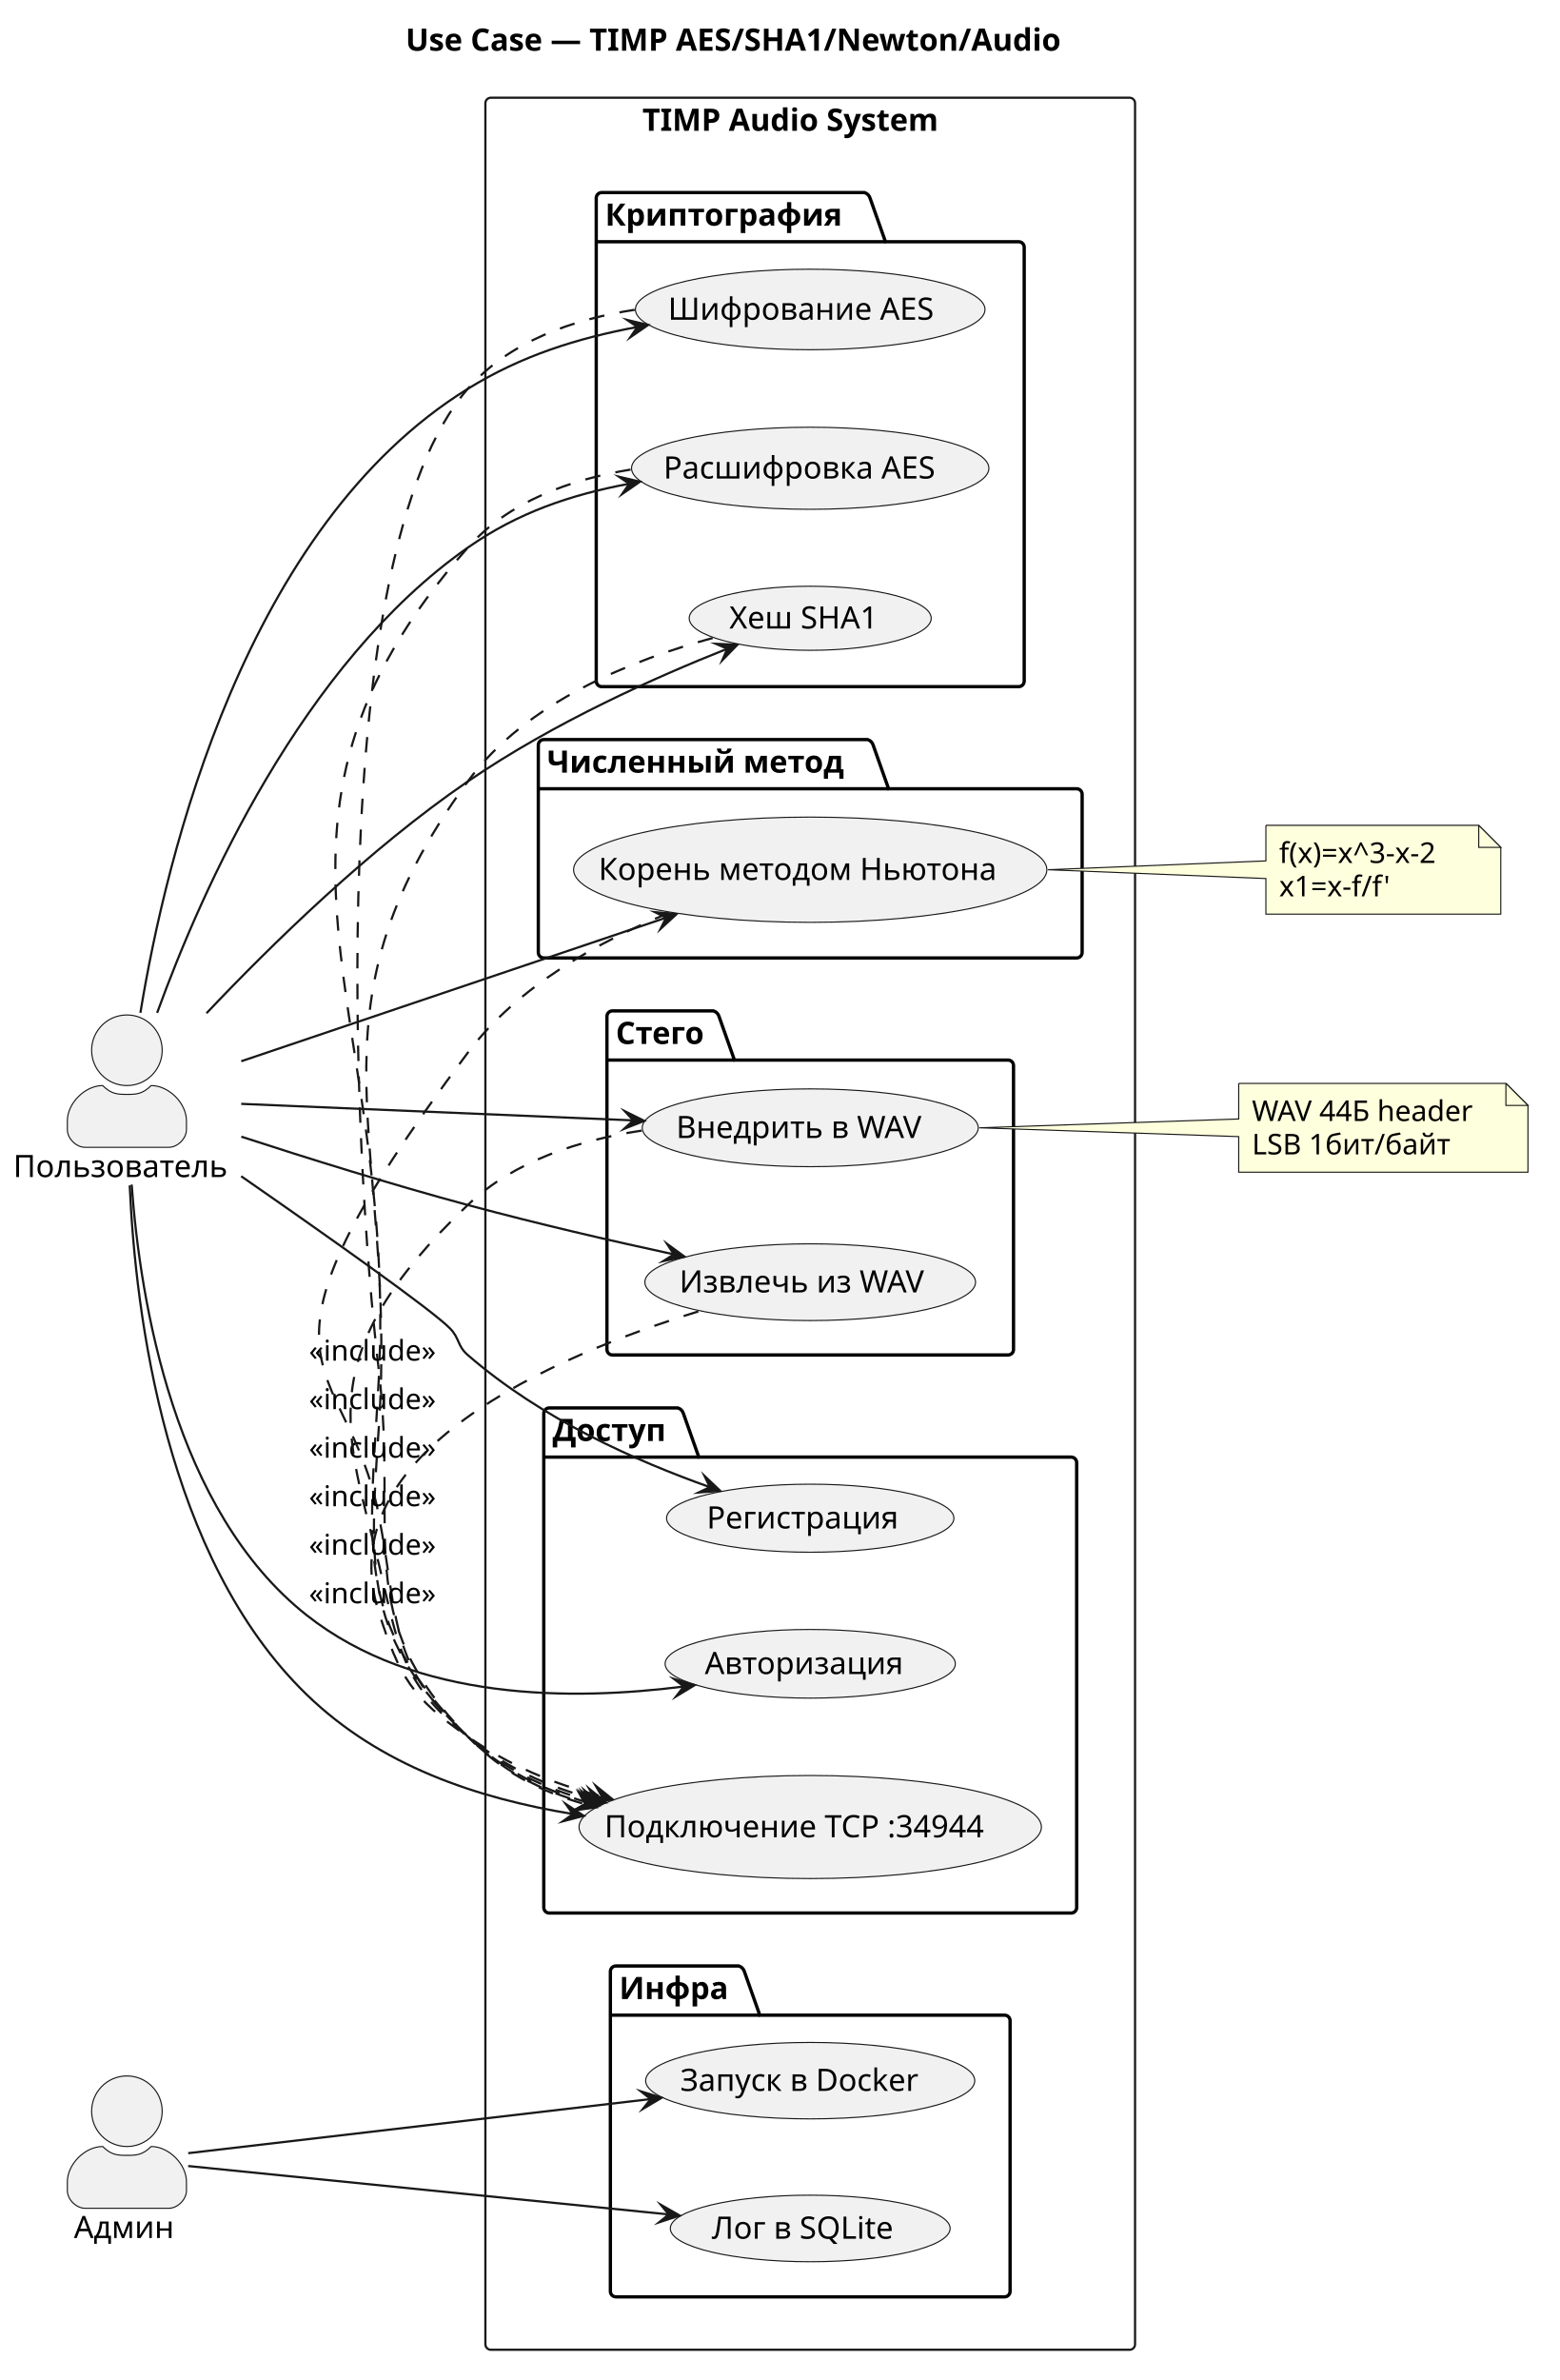
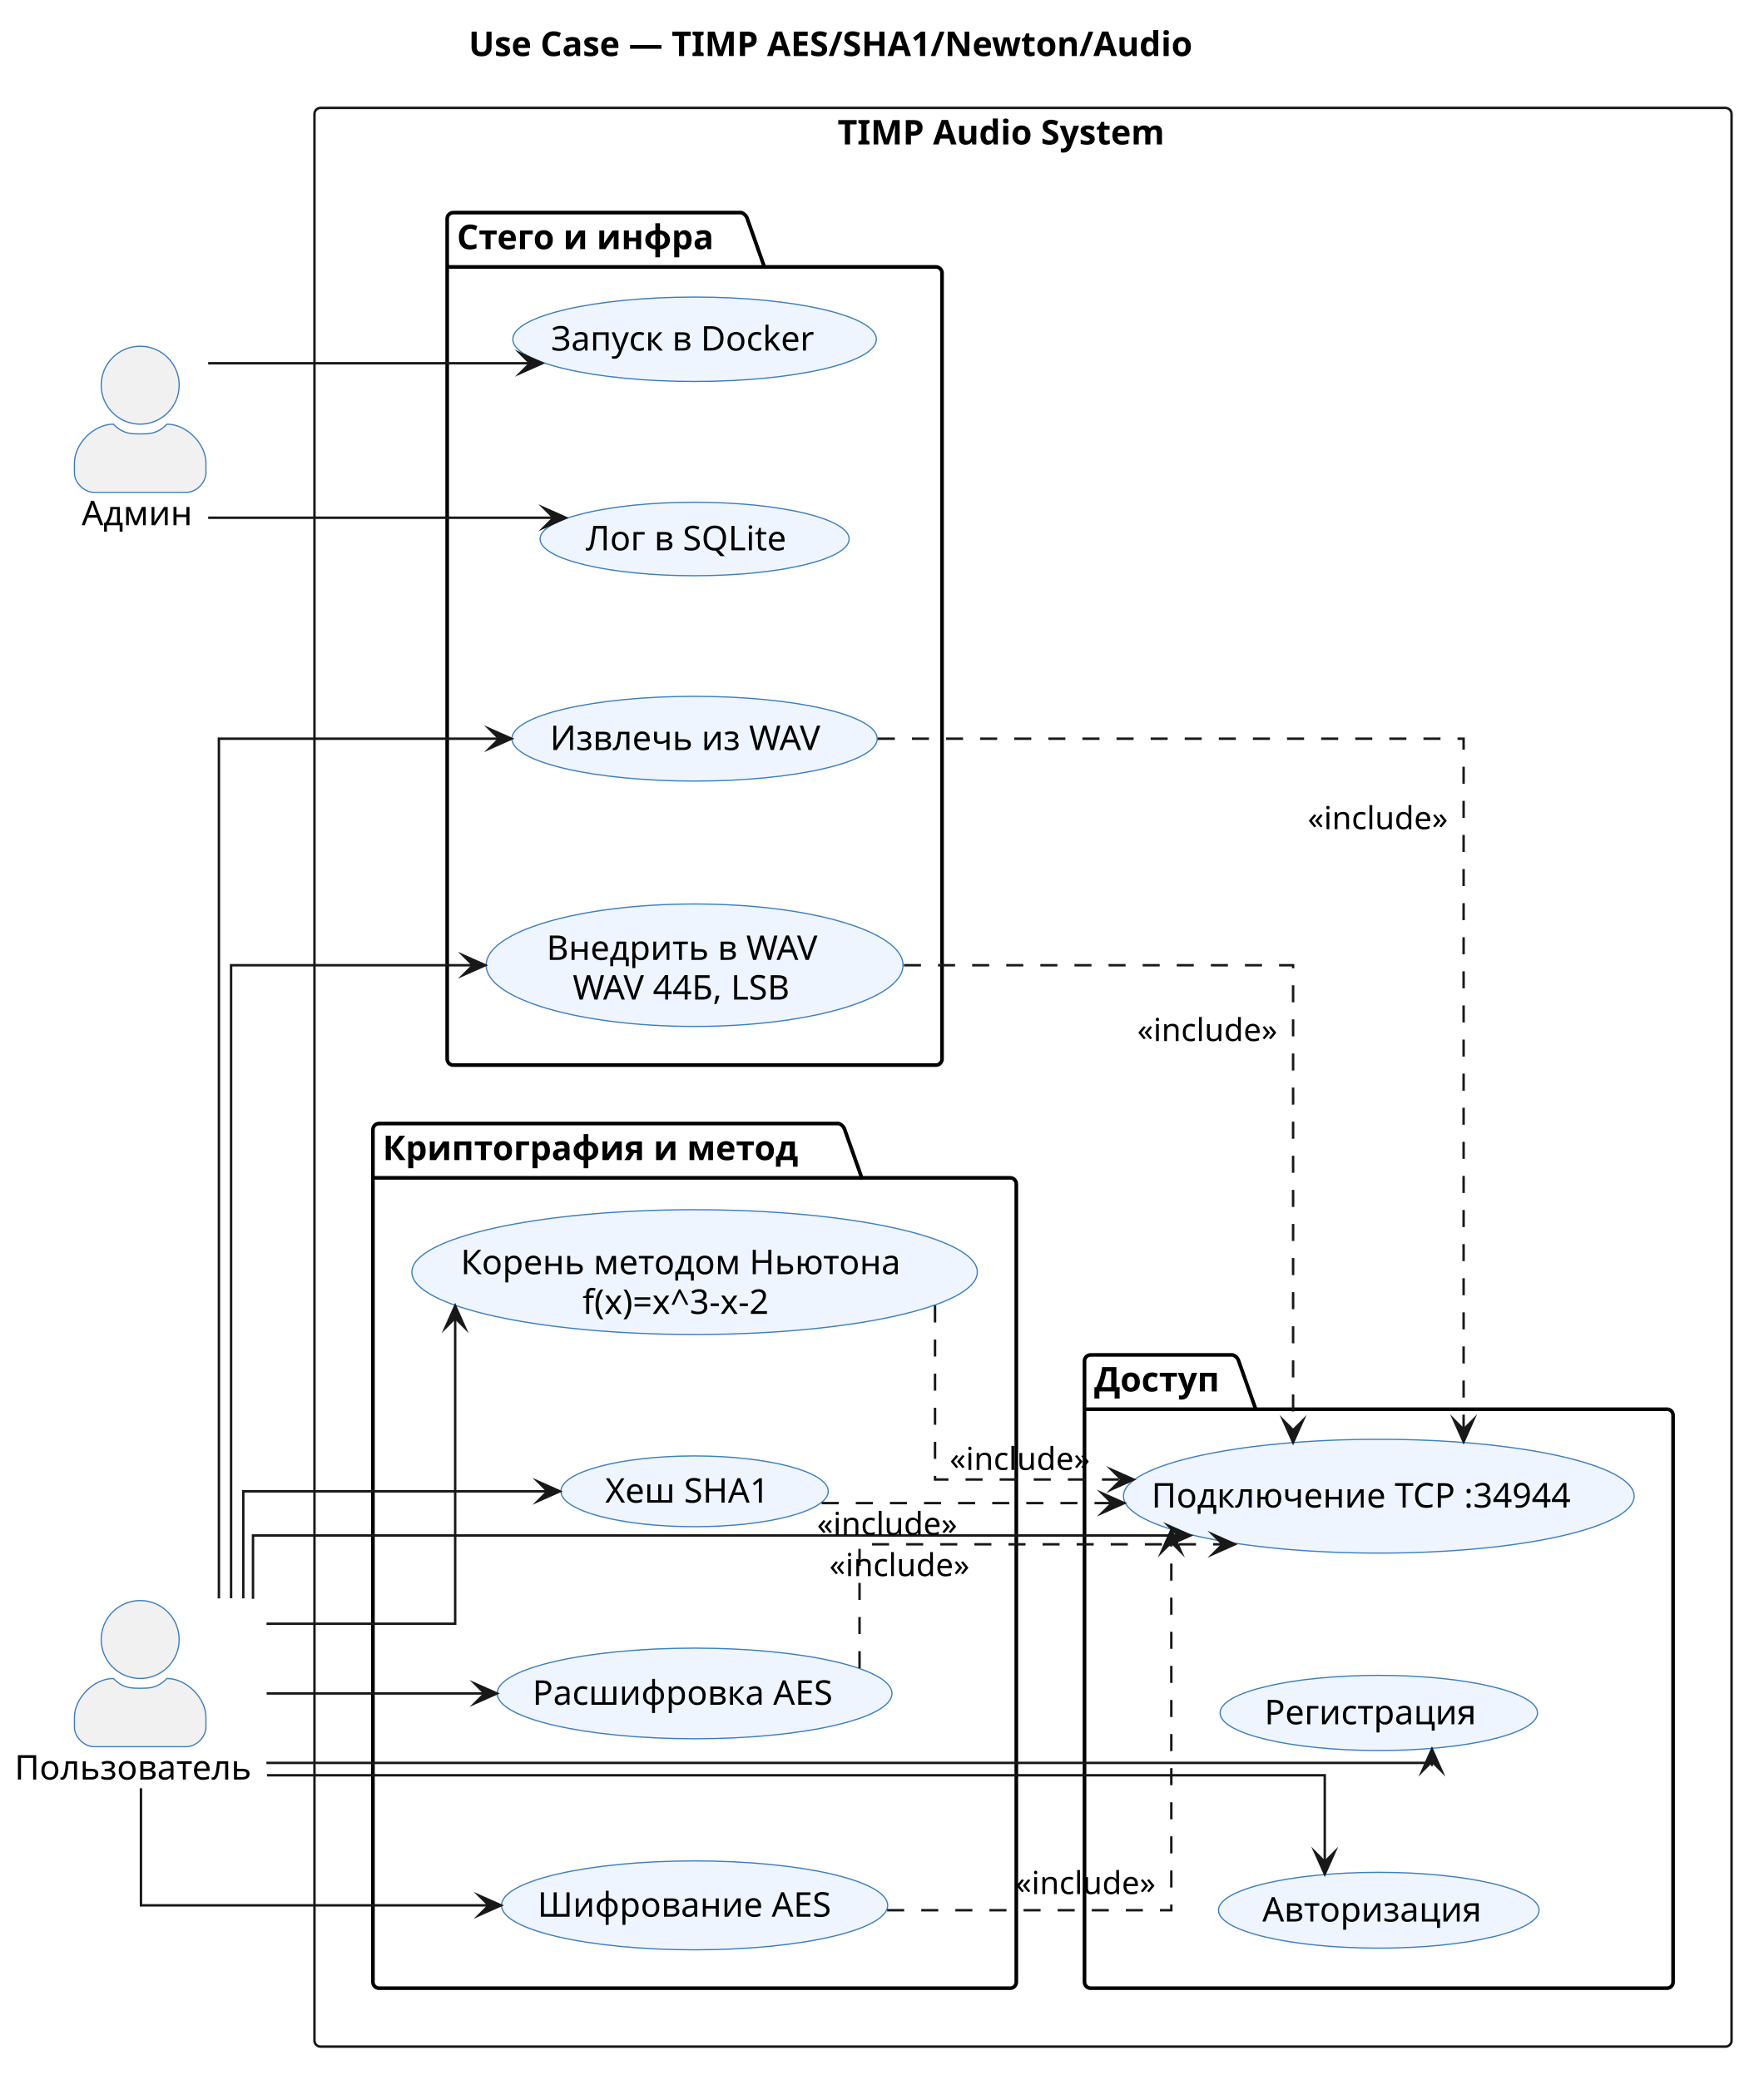
- <svg xmlns="http://www.w3.org/2000/svg" contentStyleType="text/css" data-diagram-type="DESCRIPTION" height="1079px" preserveAspectRatio="none" style="width:707px;height:1079px;background:#FFFFFF;" version="1.1" viewBox="0 0 707 1079" width="707px" zoomAndPan="magnify">
+ <svg xmlns="http://www.w3.org/2000/svg" contentStyleType="text/css" data-diagram-type="DESCRIPTION" height="854px" preserveAspectRatio="none" style="width:724px;height:854px;background:#FFFFFF;" version="1.1" viewBox="0 0 724 854" width="724px" zoomAndPan="magnify">
  <defs />
  <g>
-     <g class="title" data-source-line="2">
-       <text fill="#000000" font-family="sans-serif" font-size="14" font-weight="700" lengthAdjust="spacing" textLength="333.054" x="183.905" y="22.995">Use Case — TIMP AES/SHA1/Newton/Audio</text>
+     <g class="title" data-source-line="9">
+       <text fill="#000000" font-family="sans-serif" font-size="14" font-weight="700" lengthAdjust="spacing" textLength="333.054" x="192.408" y="22.995">Use Case — TIMP AES/SHA1/Newton/Audio</text>
    </g>
-     <g class="cluster" data-qualified-name="TIMP Audio System" data-source-line="6" id="ent0003">
-       <rect fill="none" height="1021" rx="2.5" ry="2.5" style="stroke:#181818;stroke-width:1;" width="294.6" x="220.1" y="44.297" />
-       <text fill="#000000" font-family="sans-serif" font-size="14" font-weight="700" lengthAdjust="spacing" textLength="152.257" x="291.272" y="59.292">TIMP Audio System</text>
+     <g class="cluster" data-qualified-name="TIMP Audio System" data-source-line="16" id="ent0003">
+       <rect fill="none" height="796" rx="2.5" ry="2.5" style="stroke:#181818;stroke-width:1;" width="581.77" x="129.1" y="44.297" />
+       <text fill="#000000" font-family="sans-serif" font-size="14" font-weight="700" lengthAdjust="spacing" textLength="152.257" x="343.857" y="59.292">TIMP Audio System</text>
    </g>
-     <g class="cluster" data-qualified-name="TIMP Audio System......." data-source-line="7" id="ent0004">
-       <path d="M249.08,638.297 L307.379,638.297 A3.75,3.75 0 0 1 309.879,640.797 L316.879,660.594 L485.72,660.594 A2.5,2.5 0 0 1 488.22,663.094 L488.22,864.797 A2.5,2.5 0 0 1 485.72,867.297 L249.08,867.297 A2.5,2.5 0 0 1 246.58,864.797 L246.58,640.797 A2.5,2.5 0 0 1 249.08,638.297" fill="none" style="stroke:#000000;stroke-width:1.5;" />
-       <line style="stroke:#000000;stroke-width:1.5;" x1="246.58" x2="316.879" y1="660.594" y2="660.594" />
-       <text fill="#000000" font-family="sans-serif" font-size="14" font-weight="700" lengthAdjust="spacing" textLength="57.299" x="250.58" y="653.292">Доступ</text>
+     <g class="cluster" data-qualified-name="TIMP Audio System............. . ....." data-source-line="18" id="ent0004">
+       <path d="M155.6,461.297 L344.288,461.297 A3.75,3.75 0 0 1 346.788,463.797 L353.788,483.594 L414.73,483.594 A2.5,2.5 0 0 1 417.23,486.094 L417.23,813.797 A2.5,2.5 0 0 1 414.73,816.297 L155.6,816.297 A2.5,2.5 0 0 1 153.1,813.797 L153.1,463.797 A2.5,2.5 0 0 1 155.6,461.297" fill="none" style="stroke:#000000;stroke-width:1.5;" />
+       <line style="stroke:#000000;stroke-width:1.5;" x1="153.1" x2="353.788" y1="483.594" y2="483.594" />
+       <text fill="#000000" font-family="sans-serif" font-size="14" font-weight="700" lengthAdjust="spacing" textLength="187.688" x="157.1" y="476.292">Криптография и метод</text>
    </g>
-     <g class="cluster" data-qualified-name="TIMP Audio System............." data-source-line="12" id="ent0008">
-       <path d="M272.87,87.297 L392.022,87.297 A3.75,3.75 0 0 1 394.522,89.797 L401.522,109.594 L461.93,109.594 A2.5,2.5 0 0 1 464.43,112.094 L464.43,308.797 A2.5,2.5 0 0 1 461.93,311.297 L272.87,311.297 A2.5,2.5 0 0 1 270.37,308.797 L270.37,89.797 A2.5,2.5 0 0 1 272.87,87.297" fill="none" style="stroke:#000000;stroke-width:1.5;" />
-       <line style="stroke:#000000;stroke-width:1.5;" x1="270.37" x2="401.522" y1="109.594" y2="109.594" />
-       <text fill="#000000" font-family="sans-serif" font-size="14" font-weight="700" lengthAdjust="spacing" textLength="118.152" x="274.37" y="102.292">Криптография</text>
+     <g class="cluster" data-qualified-name="TIMP Audio System......." data-source-line="25" id="ent0009">
+       <path d="M447.73,556.297 L506.029,556.297 A3.75,3.75 0 0 1 508.529,558.797 L515.529,578.594 L684.37,578.594 A2.5,2.5 0 0 1 686.87,581.094 L686.87,813.797 A2.5,2.5 0 0 1 684.37,816.297 L447.73,816.297 A2.5,2.5 0 0 1 445.23,813.797 L445.23,558.797 A2.5,2.5 0 0 1 447.73,556.297" fill="none" style="stroke:#000000;stroke-width:1.5;" />
+       <line style="stroke:#000000;stroke-width:1.5;" x1="445.23" x2="515.529" y1="578.594" y2="578.594" />
+       <text fill="#000000" font-family="sans-serif" font-size="14" font-weight="700" lengthAdjust="spacing" textLength="57.299" x="449.23" y="571.292">Доступ</text>
    </g>
-     <g class="cluster" data-qualified-name="TIMP Audio System.......... ....." data-source-line="17" id="ent0012">
-       <path d="M246.6,335.297 L393.438,335.297 A3.75,3.75 0 0 1 395.938,337.797 L402.938,357.594 L488.2,357.594 A2.5,2.5 0 0 1 490.7,360.094 L490.7,431.797 A2.5,2.5 0 0 1 488.2,434.297 L246.6,434.297 A2.5,2.5 0 0 1 244.1,431.797 L244.1,337.797 A2.5,2.5 0 0 1 246.6,335.297" fill="none" style="stroke:#000000;stroke-width:1.5;" />
-       <line style="stroke:#000000;stroke-width:1.5;" x1="244.1" x2="402.938" y1="357.594" y2="357.594" />
-       <text fill="#000000" font-family="sans-serif" font-size="14" font-weight="700" lengthAdjust="spacing" textLength="145.838" x="248.1" y="350.292">Численный метод</text>
+     <g class="cluster" data-qualified-name="TIMP Audio System...... . ....." data-source-line="31" id="ent0013">
+       <path d="M186.08,87.297 L304.296,87.297 A3.75,3.75 0 0 1 306.796,89.797 L313.796,109.594 L384.24,109.594 A2.5,2.5 0 0 1 386.74,112.094 L386.74,434.797 A2.5,2.5 0 0 1 384.24,437.297 L186.08,437.297 A2.5,2.5 0 0 1 183.58,434.797 L183.58,89.797 A2.5,2.5 0 0 1 186.08,87.297" fill="none" style="stroke:#000000;stroke-width:1.5;" />
+       <line style="stroke:#000000;stroke-width:1.5;" x1="183.58" x2="313.796" y1="109.594" y2="109.594" />
+       <text fill="#000000" font-family="sans-serif" font-size="14" font-weight="700" lengthAdjust="spacing" textLength="117.216" x="187.58" y="102.292">Стего и инфра</text>
    </g>
-     <g class="cluster" data-qualified-name="TIMP Audio System......" data-source-line="20" id="ent0014">
-       <path d="M277.72,458.297 L323.536,458.297 A3.75,3.75 0 0 1 326.036,460.797 L333.036,480.594 L457.09,480.594 A2.5,2.5 0 0 1 459.59,483.094 L459.59,611.797 A2.5,2.5 0 0 1 457.09,614.297 L277.72,614.297 A2.5,2.5 0 0 1 275.22,611.797 L275.22,460.797 A2.5,2.5 0 0 1 277.72,458.297" fill="none" style="stroke:#000000;stroke-width:1.5;" />
-       <line style="stroke:#000000;stroke-width:1.5;" x1="275.22" x2="333.036" y1="480.594" y2="480.594" />
-       <text fill="#000000" font-family="sans-serif" font-size="14" font-weight="700" lengthAdjust="spacing" textLength="44.816" x="279.22" y="473.292">Стего</text>
+     <g class="entity" data-qualified-name="TIMP Audio System............. . ......UC_AE" data-source-line="19" id="ent0005">
+       <ellipse cx="285.157" cy="782.3" fill="#EEF5FF" rx="79.267" ry="18.253" style="stroke:#3D7EBF;stroke-width:0.5;" />
+       <text fill="#000000" font-family="sans-serif" font-size="14" lengthAdjust="spacing" textLength="128.946" x="220.684" y="786.949">Шифрование AES</text>
    </g>
-     <g class="cluster" data-qualified-name="TIMP Audio System......" data-source-line="24" id="ent0017">
-       <path d="M279.28,891.297 L335.029,891.297 A3.75,3.75 0 0 1 337.529,893.797 L344.529,913.594 L455.53,913.594 A2.5,2.5 0 0 1 458.03,916.094 L458.03,1038.797 A2.5,2.5 0 0 1 455.53,1041.297 L279.28,1041.297 A2.5,2.5 0 0 1 276.78,1038.797 L276.78,893.797 A2.5,2.5 0 0 1 279.28,891.297" fill="none" style="stroke:#000000;stroke-width:1.5;" />
-       <line style="stroke:#000000;stroke-width:1.5;" x1="276.78" x2="344.529" y1="913.594" y2="913.594" />
-       <text fill="#000000" font-family="sans-serif" font-size="14" font-weight="700" lengthAdjust="spacing" textLength="54.749" x="280.78" y="906.292">Инфра</text>
+     <g class="entity" data-qualified-name="TIMP Audio System............. . ......UC_AD" data-source-line="20" id="ent0006">
+       <ellipse cx="285.159" cy="695.293" fill="#EEF5FF" rx="81.029" ry="18.606" style="stroke:#3D7EBF;stroke-width:0.5;" />
+       <text fill="#000000" font-family="sans-serif" font-size="14" lengthAdjust="spacing" textLength="133.096" x="218.611" y="699.941">Расшифровка AES</text>
    </g>
-     <g class="entity" data-qualified-name="TIMP Audio System........UC_REG" data-source-line="8" id="ent0005">
-       <ellipse cx="367.405" cy="688.298" fill="#F1F1F1" rx="65.155" ry="15.431" style="stroke:#181818;stroke-width:0.5;" />
-       <text fill="#000000" font-family="sans-serif" font-size="14" lengthAdjust="spacing" textLength="93.878" x="320.466" y="692.946">Регистрация</text>
+     <g class="entity" data-qualified-name="TIMP Audio System............. . ......UC_SHA" data-source-line="21" id="ent0007">
+       <ellipse cx="285.156" cy="612.301" fill="#EEF5FF" rx="54.876" ry="14.524" style="stroke:#3D7EBF;stroke-width:0.5;" />
+       <text fill="#000000" font-family="sans-serif" font-size="14" lengthAdjust="spacing" textLength="73.363" x="248.474" y="616.949">Хеш SHA1</text>
    </g>
-     <g class="entity" data-qualified-name="TIMP Audio System........UC_AUTH" data-source-line="9" id="ent0006">
-       <ellipse cx="367.4" cy="754.299" fill="#F1F1F1" rx="65.81" ry="15.562" style="stroke:#181818;stroke-width:0.5;" />
-       <text fill="#000000" font-family="sans-serif" font-size="14" lengthAdjust="spacing" textLength="95.607" x="319.596" y="758.947">Авторизация</text>
+     <g class="entity" data-qualified-name="TIMP Audio System............. . ......UC_NEW" data-source-line="22" id="ent0008">
+       <ellipse cx="285.164" cy="522.3" fill="#EEF5FF" rx="116.064" ry="25.613" style="stroke:#3D7EBF;stroke-width:0.5;" />
+       <text fill="#000000" font-family="sans-serif" font-size="14" lengthAdjust="spacing" textLength="192.028" x="189.15" y="523.155">Корень методом Ньютона</text>
+       <text fill="#000000" font-family="sans-serif" font-size="14" lengthAdjust="spacing" textLength="92.087" x="239.12" y="539.452">f(x)=x^3-x-2</text>
    </g>
-     <g class="entity" data-qualified-name="TIMP Audio System........UC_CONN" data-source-line="10" id="ent0007">
-       <ellipse cx="367.404" cy="828.302" fill="#F1F1F1" rx="104.824" ry="23.365" style="stroke:#181818;stroke-width:0.5;" />
-       <text fill="#000000" font-family="sans-serif" font-size="14" lengthAdjust="spacing" textLength="186.635" x="274.086" y="832.95">Подключение TCP :34944</text>
+     <g class="entity" data-qualified-name="TIMP Audio System........UC_CONN" data-source-line="26" id="ent0010">
+       <ellipse cx="566.054" cy="614.302" fill="#EEF5FF" rx="104.824" ry="23.365" style="stroke:#3D7EBF;stroke-width:0.5;" />
+       <text fill="#000000" font-family="sans-serif" font-size="14" lengthAdjust="spacing" textLength="186.635" x="472.736" y="618.95">Подключение TCP :34944</text>
    </g>
-     <g class="entity" data-qualified-name="TIMP Audio System..............UC_AE" data-source-line="13" id="ent0009">
-       <ellipse cx="367.397" cy="140.3" fill="#F1F1F1" rx="79.267" ry="18.253" style="stroke:#181818;stroke-width:0.5;" />
-       <text fill="#000000" font-family="sans-serif" font-size="14" lengthAdjust="spacing" textLength="128.946" x="302.924" y="144.949">Шифрование AES</text>
+     <g class="entity" data-qualified-name="TIMP Audio System........UC_REG" data-source-line="27" id="ent0011">
+       <ellipse cx="566.055" cy="703.298" fill="#EEF5FF" rx="65.155" ry="15.431" style="stroke:#3D7EBF;stroke-width:0.5;" />
+       <text fill="#000000" font-family="sans-serif" font-size="14" lengthAdjust="spacing" textLength="93.878" x="519.116" y="707.946">Регистрация</text>
    </g>
-     <g class="entity" data-qualified-name="TIMP Audio System..............UC_AD" data-source-line="14" id="ent0010">
-       <ellipse cx="367.399" cy="212.293" fill="#F1F1F1" rx="81.029" ry="18.606" style="stroke:#181818;stroke-width:0.5;" />
-       <text fill="#000000" font-family="sans-serif" font-size="14" lengthAdjust="spacing" textLength="133.096" x="300.851" y="216.941">Расшифровка AES</text>
+     <g class="entity" data-qualified-name="TIMP Audio System........UC_AUTH" data-source-line="28" id="ent0012">
+       <ellipse cx="566.05" cy="784.299" fill="#EEF5FF" rx="65.81" ry="15.562" style="stroke:#3D7EBF;stroke-width:0.5;" />
+       <text fill="#000000" font-family="sans-serif" font-size="14" lengthAdjust="spacing" textLength="95.607" x="518.246" y="788.947">Авторизация</text>
    </g>
-     <g class="entity" data-qualified-name="TIMP Audio System..............UC_SHA" data-source-line="15" id="ent0011">
-       <ellipse cx="367.396" cy="280.3" fill="#F1F1F1" rx="54.876" ry="14.524" style="stroke:#181818;stroke-width:0.5;" />
-       <text fill="#000000" font-family="sans-serif" font-size="14" lengthAdjust="spacing" textLength="73.363" x="330.714" y="284.949">Хеш SHA1</text>
+     <g class="entity" data-qualified-name="TIMP Audio System...... . ......UC_EMB" data-source-line="32" id="ent0014">
+       <ellipse cx="285.161" cy="396.294" fill="#EEF5FF" rx="85.581" ry="25.137" style="stroke:#3D7EBF;stroke-width:0.5;" />
+       <text fill="#000000" font-family="sans-serif" font-size="14" lengthAdjust="spacing" textLength="121.591" x="224.366" y="394.109">Внедрить в WAV</text>
+       <text fill="#000000" font-family="sans-serif" font-size="14" lengthAdjust="spacing" textLength="100.058" x="235.132" y="410.406">WAV 44Б, LSB</text>
    </g>
-     <g class="entity" data-qualified-name="TIMP Audio System.......... ......UC_NEW" data-source-line="18" id="ent0013">
-       <ellipse cx="367.401" cy="394.297" fill="#F1F1F1" rx="107.301" ry="23.86" style="stroke:#181818;stroke-width:0.5;" />
-       <text fill="#000000" font-family="sans-serif" font-size="14" lengthAdjust="spacing" textLength="192.028" x="271.387" y="398.945">Корень методом Ньютона</text>
+     <g class="entity" data-qualified-name="TIMP Audio System...... . ......UC_EXT" data-source-line="33" id="ent0015">
+       <ellipse cx="285.155" cy="303.294" fill="#EEF5FF" rx="74.985" ry="17.397" style="stroke:#3D7EBF;stroke-width:0.5;" />
+       <text fill="#000000" font-family="sans-serif" font-size="14" lengthAdjust="spacing" textLength="118.692" x="225.809" y="307.942">Извлечь из WAV</text>
    </g>
-     <g class="entity" data-qualified-name="TIMP Audio System.......UC_EMB" data-source-line="21" id="ent0015">
-       <ellipse cx="367.405" cy="511.294" fill="#F1F1F1" rx="76.185" ry="17.637" style="stroke:#181818;stroke-width:0.5;" />
-       <text fill="#000000" font-family="sans-serif" font-size="14" lengthAdjust="spacing" textLength="121.591" x="306.609" y="515.942">Внедрить в WAV</text>
+     <g class="entity" data-qualified-name="TIMP Audio System...... . ......UC_LOG" data-source-line="34" id="ent0016">
+       <ellipse cx="285.164" cy="221.296" fill="#EEF5FF" rx="63.444" ry="15.089" style="stroke:#3D7EBF;stroke-width:0.5;" />
+       <text fill="#000000" font-family="sans-serif" font-size="14" lengthAdjust="spacing" textLength="89.298" x="240.515" y="225.944">Лог в SQLite</text>
    </g>
-     <g class="entity" data-qualified-name="TIMP Audio System.......UC_EXT" data-source-line="22" id="ent0016">
-       <ellipse cx="367.395" cy="581.294" fill="#F1F1F1" rx="74.985" ry="17.397" style="stroke:#181818;stroke-width:0.5;" />
-       <text fill="#000000" font-family="sans-serif" font-size="14" lengthAdjust="spacing" textLength="118.692" x="308.049" y="585.942">Извлечь из WAV</text>
+     <g class="entity" data-qualified-name="TIMP Audio System...... . ......UC_DOC" data-source-line="35" id="ent0017">
+       <ellipse cx="285.155" cy="139.292" fill="#EEF5FF" rx="74.625" ry="17.325" style="stroke:#3D7EBF;stroke-width:0.5;" />
+       <text fill="#000000" font-family="sans-serif" font-size="14" lengthAdjust="spacing" textLength="117.817" x="226.246" y="143.94">Запуск в Docker</text>
    </g>
-     <g class="entity" data-qualified-name="TIMP Audio System.......UC_LOG" data-source-line="25" id="ent0018">
-       <ellipse cx="367.404" cy="1010.296" fill="#F1F1F1" rx="63.444" ry="15.089" style="stroke:#181818;stroke-width:0.5;" />
-       <text fill="#000000" font-family="sans-serif" font-size="14" lengthAdjust="spacing" textLength="89.298" x="322.755" y="1014.944">Лог в SQLite</text>
+     <g class="entity" data-qualified-name="User" data-source-line="13" id="ent0001">
+       <ellipse cx="57.55" cy="673.147" fill="#F1F1F1" rx="16" ry="16" style="stroke:#3D7EBF;stroke-width:0.5;" />
+       <path d="M57.55,693.147 C61.55,693.147 64.55,693.147 68.55,689.147 C76.55,689.147 84.55,697.147 84.55,705.147 L84.55,709.147 C84.55,713.147 80.55,717.147 76.55,717.147 L38.55,717.147 C34.55,717.147 30.55,713.147 30.55,709.147 L30.55,705.147 C30.55,697.147 38.55,689.147 46.55,689.147 C50.55,693.147 53.55,693.147 57.55,693.147" fill="#F1F1F1" style="stroke:#3D7EBF;stroke-width:0.5;" />
+       <text fill="#000000" font-family="sans-serif" font-size="14" lengthAdjust="spacing" textLength="103.1" x="6" y="730.642">Пользователь</text>
    </g>
-     <g class="entity" data-qualified-name="TIMP Audio System.......UC_DOC" data-source-line="26" id="ent0019">
-       <ellipse cx="367.395" cy="943.292" fill="#F1F1F1" rx="74.625" ry="17.325" style="stroke:#181818;stroke-width:0.5;" />
-       <text fill="#000000" font-family="sans-serif" font-size="14" lengthAdjust="spacing" textLength="117.817" x="308.486" y="947.94">Запуск в Docker</text>
+     <g class="entity" data-qualified-name="Admin" data-source-line="14" id="ent0002">
+       <ellipse cx="57.55" cy="158.147" fill="#F1F1F1" rx="16" ry="16" style="stroke:#3D7EBF;stroke-width:0.5;" />
+       <path d="M57.55,178.147 C61.55,178.147 64.55,178.147 68.55,174.147 C76.55,174.147 84.55,182.147 84.55,190.147 L84.55,194.147 C84.55,198.147 80.55,202.147 76.55,202.147 L38.55,202.147 C34.55,202.147 30.55,198.147 30.55,194.147 L30.55,190.147 C30.55,182.147 38.55,174.147 46.55,174.147 C50.55,178.147 53.55,178.147 57.55,178.147" fill="#F1F1F1" style="stroke:#3D7EBF;stroke-width:0.5;" />
+       <text fill="#000000" font-family="sans-serif" font-size="14" lengthAdjust="spacing" textLength="48.07" x="33.515" y="215.642">Админ</text>
    </g>
-     <g class="entity" data-qualified-name="User" data-source-line="4" id="ent0001">
-       <ellipse cx="57.55" cy="476.147" fill="#F1F1F1" rx="16" ry="16" style="stroke:#181818;stroke-width:0.5;" />
-       <path d="M57.55,496.147 C61.55,496.147 64.55,496.147 68.55,492.147 C76.55,492.147 84.55,500.147 84.55,508.147 L84.55,512.147 C84.55,516.147 80.55,520.147 76.55,520.147 L38.55,520.147 C34.55,520.147 30.55,516.147 30.55,512.147 L30.55,508.147 C30.55,500.147 38.55,492.147 46.55,492.147 C50.55,496.147 53.55,496.147 57.55,496.147" fill="#F1F1F1" style="stroke:#181818;stroke-width:0.5;" />
-       <text fill="#000000" font-family="sans-serif" font-size="14" lengthAdjust="spacing" textLength="103.1" x="6" y="533.642">Пользователь</text>
+     <g class="link" data-entity-1="ent0001" data-entity-2="ent0010" data-link-type="dependency" data-source-line="39" id="lnk18">
+       <path d="M103.87,656.447 C103.87,642.627 103.87,630.437 103.87,630.437 C103.87,630.437 352.12,630.437 483.69,630.437" fill="none" id="User-to-UC_CONN" style="stroke:#181818;stroke-width:1;" />
+       <polygon fill="#181818" points="488.69,630.437,479.69,626.437,483.69,630.437,479.69,634.437,488.69,630.437" style="stroke:#181818;stroke-width:1;stroke-linejoin:miter;stroke-miterlimit:10;" />
    </g>
-     <g class="entity" data-qualified-name="Admin" data-source-line="5" id="ent0002">
-       <ellipse cx="57.55" cy="957.147" fill="#F1F1F1" rx="16" ry="16" style="stroke:#181818;stroke-width:0.5;" />
-       <path d="M57.55,977.147 C61.55,977.147 64.55,977.147 68.55,973.147 C76.55,973.147 84.55,981.147 84.55,989.147 L84.55,993.147 C84.55,997.147 80.55,1001.147 76.55,1001.147 L38.55,1001.147 C34.55,1001.147 30.55,997.147 30.55,993.147 L30.55,989.147 C30.55,981.147 38.55,973.147 46.55,973.147 C50.55,977.147 53.55,977.147 57.55,977.147" fill="#F1F1F1" style="stroke:#181818;stroke-width:0.5;" />
-       <text fill="#000000" font-family="sans-serif" font-size="14" lengthAdjust="spacing" textLength="48.07" x="33.515" y="1014.642">Админ</text>
+     <g class="link" data-entity-1="ent0001" data-entity-2="ent0011" data-link-type="dependency" data-source-line="40" id="lnk19">
+       <path d="M109.37,723.797 C242.81,723.797 587.87,723.797 587.87,723.797 C587.87,723.797 587.87,726.377 587.87,723.197" fill="none" id="User-to-UC_REG" style="stroke:#181818;stroke-width:1;" />
+       <polygon fill="#181818" points="587.87,718.197,583.87,727.197,587.87,723.197,591.87,727.197,587.87,718.197" style="stroke:#181818;stroke-width:1;stroke-linejoin:miter;stroke-miterlimit:10;" />
    </g>
-     <g class="entity" data-qualified-name="GMN37" data-source-line="47" id="ent0038">
-       <path d="M574.03,374.167 L574.03,390.297 L475.15,394.297 L574.03,398.297 L574.03,414.433 A0,0 0 0 0 574.03,414.433 L680.539,414.433 A0,0 0 0 0 680.539,414.433 L680.539,384.167 L670.539,374.167 L574.03,374.167 A0,0 0 0 0 574.03,374.167" fill="#FEFFDD" style="stroke:#181818;stroke-width:0.5;" />
-       <path d="M670.539,374.167 L670.539,384.167 L680.539,384.167 L670.539,374.167" fill="#FEFFDD" style="stroke:#181818;stroke-width:0.5;" />
-       <text fill="#000000" font-family="sans-serif" font-size="13" lengthAdjust="spacing" textLength="85.509" x="580.03" y="391.234">f(x)=x^3-x-2</text>
-       <text fill="#000000" font-family="sans-serif" font-size="13" lengthAdjust="spacing" textLength="56.348" x="580.03" y="406.367">x1=x-f/f'</text>
+     <g class="link" data-entity-1="ent0001" data-entity-2="ent0012" data-link-type="dependency" data-source-line="41" id="lnk20">
+       <path d="M109.6,728.877 C235.05,728.877 543.87,728.877 543.87,728.877 C543.87,728.877 543.87,748.027 543.87,764.447" fill="none" id="User-to-UC_AUTH" style="stroke:#181818;stroke-width:1;" />
+       <polygon fill="#181818" points="543.87,769.447,547.87,760.447,543.87,764.447,539.87,760.447,543.87,769.447" style="stroke:#181818;stroke-width:1;stroke-linejoin:miter;stroke-miterlimit:10;" />
    </g>
-     <g class="entity" data-qualified-name="GMN40" data-source-line="51" id="ent0041">
-       <path d="M561.7,491.167 L561.7,507.297 L444.03,511.297 L561.7,515.297 L561.7,531.433 A0,0 0 0 0 561.7,531.433 L692.864,531.433 A0,0 0 0 0 692.864,531.433 L692.864,501.167 L682.864,491.167 L561.7,491.167 A0,0 0 0 0 561.7,491.167" fill="#FEFFDD" style="stroke:#181818;stroke-width:0.5;" />
-       <path d="M682.864,491.167 L682.864,501.167 L692.864,501.167 L682.864,491.167" fill="#FEFFDD" style="stroke:#181818;stroke-width:0.5;" />
-       <text fill="#000000" font-family="sans-serif" font-size="13" lengthAdjust="spacing" textLength="110.164" x="567.7" y="508.234">WAV 44Б header</text>
-       <text fill="#000000" font-family="sans-serif" font-size="13" lengthAdjust="spacing" textLength="97.24" x="567.7" y="523.367">LSB 1бит/байт</text>
+     <g class="link" data-entity-1="ent0001" data-entity-2="ent0005" data-link-type="dependency" data-source-line="42" id="lnk21">
+       <path d="M57.87,734.217 C57.87,757.377 57.87,782.297 57.87,782.297 C57.87,782.297 135.13,782.297 200.67,782.297" fill="none" id="User-to-UC_AE" style="stroke:#181818;stroke-width:1;" />
+       <polygon fill="#181818" points="205.67,782.297,196.67,778.297,200.67,782.297,196.67,786.297,205.67,782.297" style="stroke:#181818;stroke-width:1;stroke-linejoin:miter;stroke-miterlimit:10;" />
    </g>
-     <g class="link" data-entity-1="ent0001" data-entity-2="ent0007" data-link-type="dependency" data-source-line="29" id="lnk20">
-       <path d="M58.82,537.407 C61.42,596.017 75.15,706.357 139.1,768.297 C172.45,800.597 216.106,815.225 259.806,822.415" fill="none" id="User-to-UC_CONN" style="stroke:#181818;stroke-width:1;" />
-       <polygon fill="#181818" points="264.74,823.227,256.509,817.819,259.806,822.415,255.21,825.713,264.74,823.227" style="stroke:#181818;stroke-width:1;stroke-linejoin:miter;stroke-miterlimit:10;" />
+     <g class="link" data-entity-1="ent0001" data-entity-2="ent0006" data-link-type="dependency" data-source-line="43" id="lnk22">
+       <path d="M109.48,695.297 C137.43,695.297 167.53,695.297 198.99,695.297" fill="none" id="User-to-UC_AD" style="stroke:#181818;stroke-width:1;" />
+       <polygon fill="#181818" points="203.99,695.297,194.99,691.297,198.99,695.297,194.99,699.297,203.99,695.297" style="stroke:#181818;stroke-width:1;stroke-linejoin:miter;stroke-miterlimit:10;" />
    </g>
-     <g class="link" data-entity-1="ent0001" data-entity-2="ent0005" data-link-type="dependency" data-source-line="30" id="lnk21">
-       <path d="M109.36,533.257 C148.07,560.117 196.05,593.987 204.1,602.297 C208.56,606.907 207.26,610.097 212.1,614.297 C245.86,643.607 288.549,662.362 321.879,674.212" fill="none" id="User-to-UC_REG" style="stroke:#181818;stroke-width:1;" />
-       <polygon fill="#181818" points="326.59,675.887,319.45,669.103,321.879,674.212,316.77,676.641,326.59,675.887" style="stroke:#181818;stroke-width:1;stroke-linejoin:miter;stroke-miterlimit:10;" />
+     <g class="link" data-entity-1="ent0001" data-entity-2="ent0007" data-link-type="dependency" data-source-line="44" id="lnk23">
+       <path d="M99.87,656.227 C99.87,634.697 99.87,612.297 99.87,612.297 C99.87,612.297 170.22,612.297 224.82,612.297" fill="none" id="User-to-UC_SHA" style="stroke:#181818;stroke-width:1;" />
+       <polygon fill="#181818" points="229.82,612.297,220.82,608.297,224.82,612.297,220.82,616.297,229.82,612.297" style="stroke:#181818;stroke-width:1;stroke-linejoin:miter;stroke-miterlimit:10;" />
    </g>
-     <g class="link" data-entity-1="ent0001" data-entity-2="ent0006" data-link-type="dependency" data-source-line="31" id="lnk22">
-       <path d="M59.7,537.037 C63.57,590.307 79.05,684.937 139.1,732.297 C188.75,771.457 259.81,770.999 310.06,764.599" fill="none" id="User-to-UC_AUTH" style="stroke:#181818;stroke-width:1;" />
-       <polygon fill="#181818" points="315.02,763.967,305.587,761.136,310.06,764.599,306.598,769.072,315.02,763.967" style="stroke:#181818;stroke-width:1;stroke-linejoin:miter;stroke-miterlimit:10;" />
+     <g class="link" data-entity-1="ent0001" data-entity-2="ent0008" data-link-type="dependency" data-source-line="45" id="lnk24">
+       <path d="M109.41,666.667 C145.38,666.667 186.87,666.667 186.87,666.667 C186.87,666.667 186.87,577.277 186.87,541.137" fill="none" id="User-to-UC_NEW" style="stroke:#181818;stroke-width:1;" />
+       <polygon fill="#181818" points="186.87,536.137,182.87,545.137,186.87,541.137,190.87,545.137,186.87,536.137" style="stroke:#181818;stroke-width:1;stroke-linejoin:miter;stroke-miterlimit:10;" />
    </g>
-     <g class="link" data-entity-1="ent0001" data-entity-2="ent0009" data-link-type="dependency" data-source-line="32" id="lnk23">
-       <path d="M63.67,459.157 C75.34,387.907 111.22,238.667 212.1,176.297 C236.55,161.177 261.835,153.327 289.015,148.237" fill="none" id="User-to-UC_AE" style="stroke:#181818;stroke-width:1;" />
-       <polygon fill="#181818" points="293.93,147.317,284.348,145.042,289.015,148.237,285.82,152.905,293.93,147.317" style="stroke:#181818;stroke-width:1;stroke-linejoin:miter;stroke-miterlimit:10;" />
+     <g class="link" data-entity-1="ent0001" data-entity-2="ent0014" data-link-type="dependency" data-source-line="46" id="lnk25">
+       <path d="M94.87,656.207 C94.87,575.157 94.87,396.297 94.87,396.297 C94.87,396.297 143.78,396.297 194.2,396.297" fill="none" id="User-to-UC_EMB" style="stroke:#181818;stroke-width:1;" />
+       <polygon fill="#181818" points="199.2,396.297,190.2,392.297,194.2,396.297,190.2,400.297,199.2,396.297" style="stroke:#181818;stroke-width:1;stroke-linejoin:miter;stroke-miterlimit:10;" />
    </g>
-     <g class="link" data-entity-1="ent0001" data-entity-2="ent0010" data-link-type="dependency" data-source-line="33" id="lnk24">
-       <path d="M71.26,459.187 C91.6,403.127 137.01,300.907 212.1,248.297 C234.85,232.357 258.757,224.314 285.307,219.304" fill="none" id="User-to-UC_AD" style="stroke:#181818;stroke-width:1;" />
-       <polygon fill="#181818" points="290.22,218.377,280.634,216.115,285.307,219.304,282.118,223.976,290.22,218.377" style="stroke:#181818;stroke-width:1;stroke-linejoin:miter;stroke-miterlimit:10;" />
+     <g class="link" data-entity-1="ent0001" data-entity-2="ent0015" data-link-type="dependency" data-source-line="47" id="lnk26">
+       <path d="M89.87,656.277 C89.87,557.127 89.87,303.297 89.87,303.297 C89.87,303.297 149.93,303.297 204.94,303.297" fill="none" id="User-to-UC_EXT" style="stroke:#181818;stroke-width:1;" />
+       <polygon fill="#181818" points="209.94,303.297,200.94,299.297,204.94,303.297,200.94,307.297,209.94,303.297" style="stroke:#181818;stroke-width:1;stroke-linejoin:miter;stroke-miterlimit:10;" />
    </g>
-     <g class="link" data-entity-1="ent0001" data-entity-2="ent0011" data-link-type="dependency" data-source-line="34" id="lnk25">
-       <path d="M93.65,459.347 C123.12,428.207 167.47,384.847 212.1,354.297 C251.45,327.367 297.464,306.964 329.784,294.114" fill="none" id="User-to-UC_SHA" style="stroke:#181818;stroke-width:1;" />
-       <polygon fill="#181818" points="334.43,292.267,324.589,291.875,329.784,294.114,327.545,299.309,334.43,292.267" style="stroke:#181818;stroke-width:1;stroke-linejoin:miter;stroke-miterlimit:10;" />
+     <g class="link" data-entity-1="ent0002" data-entity-2="ent0017" data-link-type="dependency" data-source-line="48" id="lnk27">
+       <path d="M85.46,149.137 C119.41,149.137 172.74,149.137 217.63,149.137" fill="none" id="Admin-to-UC_DOC" style="stroke:#181818;stroke-width:1;" />
+       <polygon fill="#181818" points="222.63,149.137,213.63,145.137,217.63,149.137,213.63,153.137,222.63,149.137" style="stroke:#181818;stroke-width:1;stroke-linejoin:miter;stroke-miterlimit:10;" />
    </g>
-     <g class="link" data-entity-1="ent0001" data-entity-2="ent0013" data-link-type="dependency" data-source-line="35" id="lnk26">
-       <path d="M109.39,481.127 C163.61,462.807 244.683,435.417 302.043,416.037" fill="none" id="User-to-UC_NEW" style="stroke:#181818;stroke-width:1;" />
-       <polygon fill="#181818" points="306.78,414.437,296.973,413.528,302.043,416.037,299.534,421.107,306.78,414.437" style="stroke:#181818;stroke-width:1;stroke-linejoin:miter;stroke-miterlimit:10;" />
+     <g class="link" data-entity-1="ent0002" data-entity-2="ent0016" data-link-type="dependency" data-source-line="49" id="lnk28">
+       <path d="M85.46,212.577 C121.9,212.577 181.44,212.577 227.28,212.577" fill="none" id="Admin-to-UC_LOG" style="stroke:#181818;stroke-width:1;" />
+       <polygon fill="#181818" points="232.28,212.577,223.28,208.577,227.28,212.577,223.28,216.577,232.28,212.577" style="stroke:#181818;stroke-width:1;stroke-linejoin:miter;stroke-miterlimit:10;" />
    </g>
-     <g class="link" data-entity-1="ent0001" data-entity-2="ent0015" data-link-type="dependency" data-source-line="36" id="lnk27">
-       <path d="M109.39,500.447 C159.17,502.547 230.574,505.567 287.154,507.947" fill="none" id="User-to-UC_EMB" style="stroke:#181818;stroke-width:1;" />
-       <polygon fill="#181818" points="292.15,508.157,283.326,503.782,287.154,507.947,282.99,511.775,292.15,508.157" style="stroke:#181818;stroke-width:1;stroke-linejoin:miter;stroke-miterlimit:10;" />
+     <g class="link" data-entity-1="ent0005" data-entity-2="ent0010" data-link-type="dependency" data-source-line="51" id="lnk29">
+       <path d="M364.2,784.297 C418.52,784.297 480.87,784.297 480.87,784.297 C480.87,784.297 480.87,673.807 480.87,633.207" fill="none" id="UC_AE-to-UC_CONN" style="stroke:#181818;stroke-width:1;stroke-dasharray:7,7;" />
+       <polygon fill="#181818" points="480.87,628.207,476.87,637.207,480.87,633.207,484.87,637.207,480.87,628.207" style="stroke:#181818;stroke-width:1;stroke-linejoin:miter;stroke-miterlimit:10;" />
+       <text fill="#000000" font-family="sans-serif" font-size="13" lengthAdjust="spacing" textLength="63.007" x="416.87" y="777.654">«include»</text>
    </g>
-     <g class="link" data-entity-1="ent0001" data-entity-2="ent0016" data-link-type="dependency" data-source-line="37" id="lnk28">
-       <path d="M109.43,515.327 C139.19,525.007 177.58,537.007 212.1,546.297 C244.46,555.007 276.133,562.31 305.543,568.67" fill="none" id="User-to-UC_EXT" style="stroke:#181818;stroke-width:1;" />
-       <polygon fill="#181818" points="310.43,569.727,302.479,563.915,305.543,568.67,300.788,571.734,310.43,569.727" style="stroke:#181818;stroke-width:1;stroke-linejoin:miter;stroke-miterlimit:10;" />
+     <g class="link" data-entity-1="ent0006" data-entity-2="ent0010" data-link-type="dependency" data-source-line="52" id="lnk30">
+       <path d="M352.87,684.907 C352.87,667.437 352.87,634.047 352.87,634.047 C352.87,634.047 438.86,634.047 501.95,634.047" fill="none" id="UC_AD-to-UC_CONN" style="stroke:#181818;stroke-width:1;stroke-dasharray:7,7;" />
+       <polygon fill="#181818" points="506.95,634.047,497.95,630.047,501.95,634.047,497.95,638.047,506.95,634.047" style="stroke:#181818;stroke-width:1;stroke-linejoin:miter;stroke-miterlimit:10;" />
+       <text fill="#000000" font-family="sans-serif" font-size="13" lengthAdjust="spacing" textLength="63.007" x="340.48" y="647.114">«include»</text>
    </g>
-     <g class="link" data-entity-1="ent0002" data-entity-2="ent0019" data-link-type="dependency" data-source-line="38" id="lnk29">
-       <path d="M85.33,976.167 C132.8,970.617 228.034,959.478 295.054,951.638" fill="none" id="Admin-to-UC_DOC" style="stroke:#181818;stroke-width:1;" />
-       <polygon fill="#181818" points="300.02,951.057,290.616,948.13,295.054,951.638,291.546,956.076,300.02,951.057" style="stroke:#181818;stroke-width:1;stroke-linejoin:miter;stroke-miterlimit:10;" />
+     <g class="link" data-entity-1="ent0007" data-entity-2="ent0010" data-link-type="dependency" data-source-line="53" id="lnk31">
+       <path d="M337.34,617.137 C372.16,617.137 414.16,617.137 456.5,617.137" fill="none" id="UC_SHA-to-UC_CONN" style="stroke:#181818;stroke-width:1;stroke-dasharray:7,7;" />
+       <polygon fill="#181818" points="461.5,617.137,452.5,613.137,456.5,617.137,452.5,621.137,461.5,617.137" style="stroke:#181818;stroke-width:1;stroke-linejoin:miter;stroke-miterlimit:10;" />
+       <text fill="#000000" font-family="sans-serif" font-size="13" lengthAdjust="spacing" textLength="63.007" x="335.42" y="630.204">«include»</text>
    </g>
-     <g class="link" data-entity-1="ent0002" data-entity-2="ent0018" data-link-type="dependency" data-source-line="39" id="lnk30">
-       <path d="M85.33,981.997 C134.78,986.977 236.455,997.216 303.235,1003.936" fill="none" id="Admin-to-UC_LOG" style="stroke:#181818;stroke-width:1;" />
-       <polygon fill="#181818" points="308.21,1004.437,299.656,999.556,303.235,1003.936,298.855,1007.516,308.21,1004.437" style="stroke:#181818;stroke-width:1;stroke-linejoin:miter;stroke-miterlimit:10;" />
+     <g class="link" data-entity-1="ent0008" data-entity-2="ent0010" data-link-type="dependency" data-source-line="54" id="lnk32">
+       <path d="M383.87,535.977 C383.87,560.047 383.87,607.457 383.87,607.457 C383.87,607.457 418.24,607.457 460.37,607.457" fill="none" id="UC_NEW-to-UC_CONN" style="stroke:#181818;stroke-width:1;stroke-dasharray:7,7;" />
+       <polygon fill="#181818" points="465.37,607.457,456.37,603.457,460.37,607.457,456.37,611.457,465.37,607.457" style="stroke:#181818;stroke-width:1;stroke-linejoin:miter;stroke-miterlimit:10;" />
+       <text fill="#000000" font-family="sans-serif" font-size="13" lengthAdjust="spacing" textLength="63.007" x="389.88" y="603.524">«include»</text>
    </g>
-     <g class="link" data-entity-1="ent0009" data-entity-2="ent0007" data-link-type="dependency" data-source-line="40" id="lnk31">
-       <path d="M287.8,140.447 C259.95,144.727 230.96,154.737 212.1,176.297 C146.81,250.957 159.97,522.317 171.73,620.797 C180.77,696.407 158.81,732.917 212.1,787.297 C227.71,803.227 243.925,811.825 265.455,818.015" fill="none" id="UC_AE-to-UC_CONN" style="stroke:#181818;stroke-width:1;stroke-dasharray:7,7;" />
-       <polygon fill="#181818" points="270.26,819.397,262.716,813.066,265.455,818.015,260.505,820.754,270.26,819.397" style="stroke:#181818;stroke-width:1;stroke-linejoin:miter;stroke-miterlimit:10;" />
-       <text fill="#000000" font-family="sans-serif" font-size="13" lengthAdjust="spacing" textLength="63.007" x="140.1" y="616.864">«include»</text>
+     <g class="link" data-entity-1="ent0014" data-entity-2="ent0010" data-link-type="dependency" data-source-line="55" id="lnk33">
+       <path d="M371.1,396.297 C441.96,396.297 530.87,396.297 530.87,396.297 C530.87,396.297 530.87,531.777 530.87,587.197" fill="none" id="UC_EMB-to-UC_CONN" style="stroke:#181818;stroke-width:1;stroke-dasharray:7,7;" />
+       <polygon fill="#181818" points="530.87,592.197,534.87,583.197,530.87,587.197,526.87,583.197,530.87,592.197" style="stroke:#181818;stroke-width:1;stroke-linejoin:miter;stroke-miterlimit:10;" />
+       <text fill="#000000" font-family="sans-serif" font-size="13" lengthAdjust="spacing" textLength="63.007" x="466.87" y="427.424">«include»</text>
    </g>
-     <g class="link" data-entity-1="ent0010" data-entity-2="ent0007" data-link-type="dependency" data-source-line="41" id="lnk32">
-       <path d="M285.93,212.897 C258.71,217.347 230.63,227.367 212.1,248.297 C100.24,374.617 180.72,457.307 171.73,625.797 C167.79,699.677 159.41,735.357 212.1,787.297 C227.99,802.957 244.304,811.458 265.844,817.638" fill="none" id="UC_AD-to-UC_CONN" style="stroke:#181818;stroke-width:1;stroke-dasharray:7,7;" />
-       <polygon fill="#181818" points="270.65,819.017,263.102,812.69,265.844,817.638,260.896,820.38,270.65,819.017" style="stroke:#181818;stroke-width:1;stroke-linejoin:miter;stroke-miterlimit:10;" />
-       <text fill="#000000" font-family="sans-serif" font-size="13" lengthAdjust="spacing" textLength="63.007" x="140.1" y="638.864">«include»</text>
-     </g>
-     <g class="link" data-entity-1="ent0011" data-entity-2="ent0007" data-link-type="dependency" data-source-line="42" id="lnk33">
-       <path d="M323.17,289.257 C287.32,298.947 238.54,318.137 212.1,354.297 C134.38,460.587 180.72,516.427 171.73,647.797 C167.33,712.187 165.11,743.057 212.1,787.297 C228.44,802.687 245.05,811.081 266.74,817.241" fill="none" id="UC_SHA-to-UC_CONN" style="stroke:#181818;stroke-width:1;stroke-dasharray:7,7;" />
-       <polygon fill="#181818" points="271.55,818.607,263.985,812.3,266.74,817.241,261.8,819.996,271.55,818.607" style="stroke:#181818;stroke-width:1;stroke-linejoin:miter;stroke-miterlimit:10;" />
-       <text fill="#000000" font-family="sans-serif" font-size="13" lengthAdjust="spacing" textLength="63.007" x="140.1" y="660.864">«include»</text>
-     </g>
-     <g class="link" data-entity-1="ent0013" data-entity-2="ent0007" data-link-type="dependency" data-source-line="43" id="lnk34">
-       <path d="M303.47,413.867 C271.39,426.877 234.66,447.207 212.1,477.297 C100.96,625.537 157.34,612.347 171.73,686.797 C180.87,734.057 176.02,755.427 212.1,787.297 C229.03,802.247 245.976,810.496 267.826,816.626" fill="none" id="UC_NEW-to-UC_CONN" style="stroke:#181818;stroke-width:1;stroke-dasharray:7,7;" />
-       <polygon fill="#181818" points="272.64,817.977,265.055,811.694,267.826,816.626,262.894,819.397,272.64,817.977" style="stroke:#181818;stroke-width:1;stroke-linejoin:miter;stroke-miterlimit:10;" />
-       <text fill="#000000" font-family="sans-serif" font-size="13" lengthAdjust="spacing" textLength="63.007" x="140.1" y="682.864">«include»</text>
-     </g>
-     <g class="link" data-entity-1="ent0015" data-entity-2="ent0007" data-link-type="dependency" data-source-line="44" id="lnk35">
-       <path d="M290.98,512.577 C263.02,516.797 233.12,526.287 212.1,546.297 C140.22,614.737 157.35,649.387 171.73,708.797 C180.96,746.927 181.52,762.717 212.1,787.297 C230.03,801.707 247.718,809.765 269.978,815.865" fill="none" id="UC_EMB-to-UC_CONN" style="stroke:#181818;stroke-width:1;stroke-dasharray:7,7;" />
-       <polygon fill="#181818" points="274.8,817.187,267.177,810.951,269.978,815.865,265.063,818.666,274.8,817.187" style="stroke:#181818;stroke-width:1;stroke-linejoin:miter;stroke-miterlimit:10;" />
-       <text fill="#000000" font-family="sans-serif" font-size="13" lengthAdjust="spacing" textLength="63.007" x="140.1" y="704.864">«include»</text>
-     </g>
-     <g class="link" data-entity-1="ent0016" data-entity-2="ent0007" data-link-type="dependency" data-source-line="45" id="lnk36">
-       <path d="M316.68,594.547 C251.31,614.737 148.6,658.637 171.73,730.797 C181.15,760.187 186.7,769.767 212.1,787.297 C231.49,800.687 250.169,808.409 272.969,814.489" fill="none" id="UC_EXT-to-UC_CONN" style="stroke:#181818;stroke-width:1;stroke-dasharray:7,7;" />
-       <polygon fill="#181818" points="277.8,815.777,270.135,809.593,272.969,814.489,268.073,817.323,277.8,815.777" style="stroke:#181818;stroke-width:1;stroke-linejoin:miter;stroke-miterlimit:10;" />
-       <text fill="#000000" font-family="sans-serif" font-size="13" lengthAdjust="spacing" textLength="63.007" x="140.1" y="726.864">«include»</text>
+     <g class="link" data-entity-1="ent0015" data-entity-2="ent0010" data-link-type="dependency" data-source-line="56" id="lnk34">
+       <path d="M360.38,303.297 C453.76,303.297 600.87,303.297 600.87,303.297 C600.87,303.297 600.87,515.617 600.87,586.927" fill="none" id="UC_EXT-to-UC_CONN" style="stroke:#181818;stroke-width:1;stroke-dasharray:7,7;" />
+       <polygon fill="#181818" points="600.87,591.927,604.87,582.927,600.87,586.927,596.87,582.927,600.87,591.927" style="stroke:#181818;stroke-width:1;stroke-linejoin:miter;stroke-miterlimit:10;" />
+       <text fill="#000000" font-family="sans-serif" font-size="13" lengthAdjust="spacing" textLength="63.007" x="536.87" y="340.434">«include»</text>
    </g>
  </g>
</svg>
